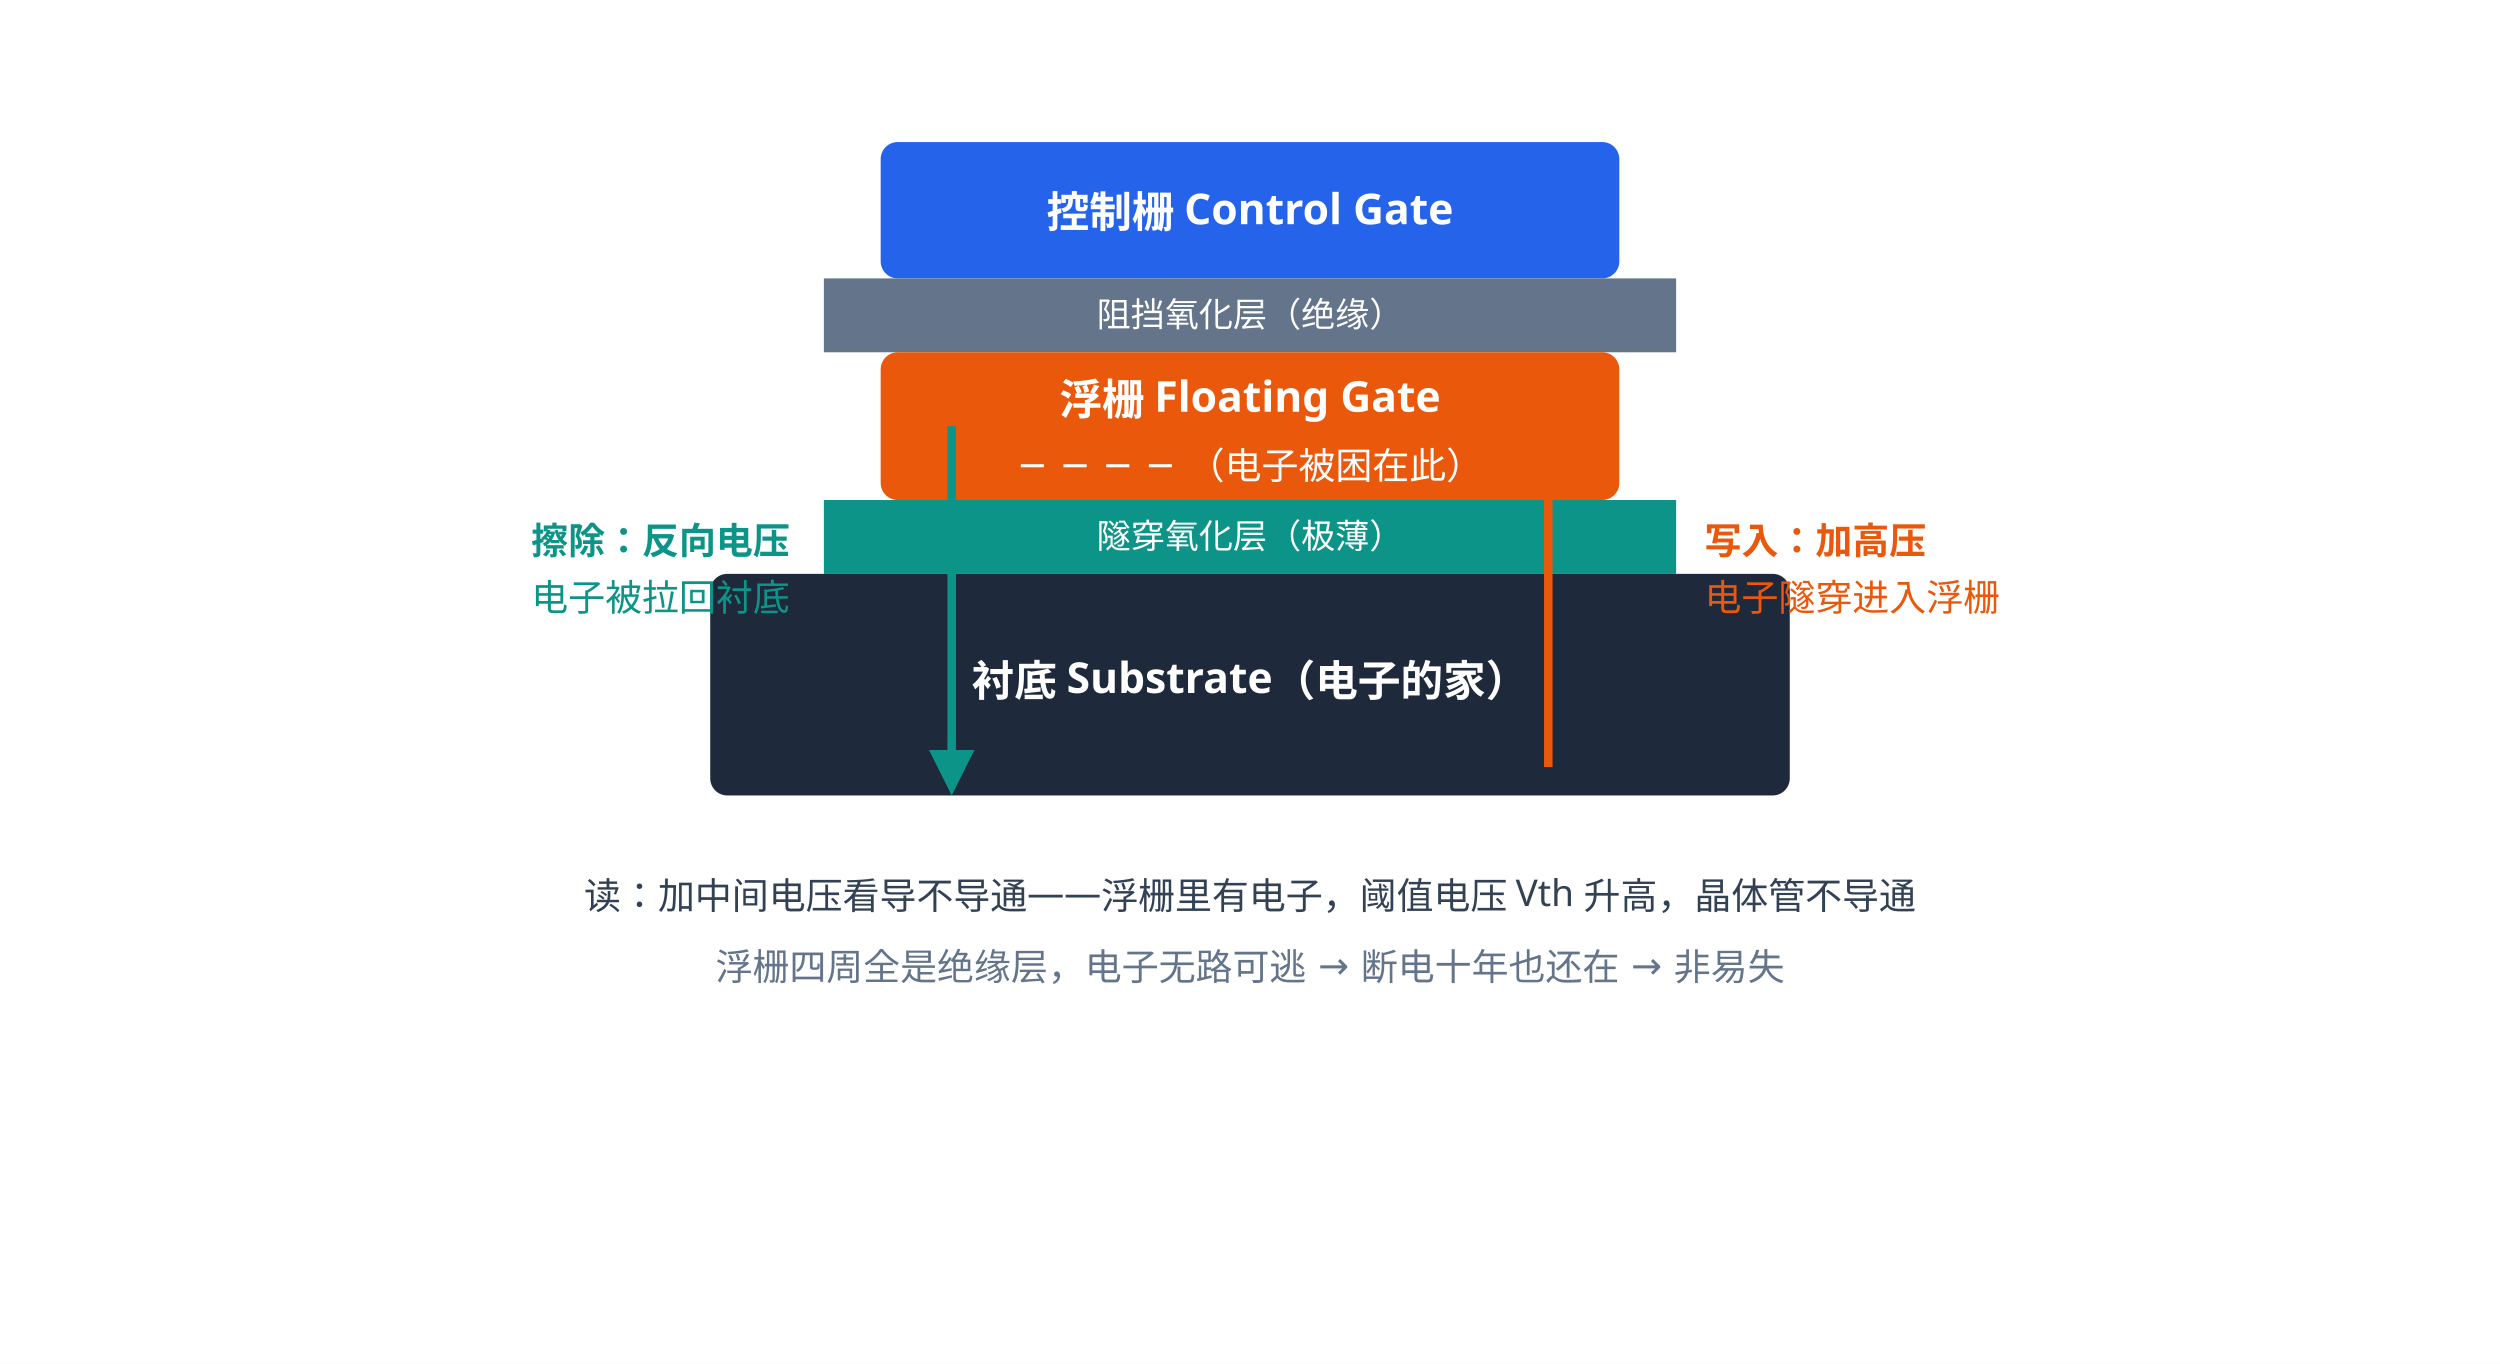
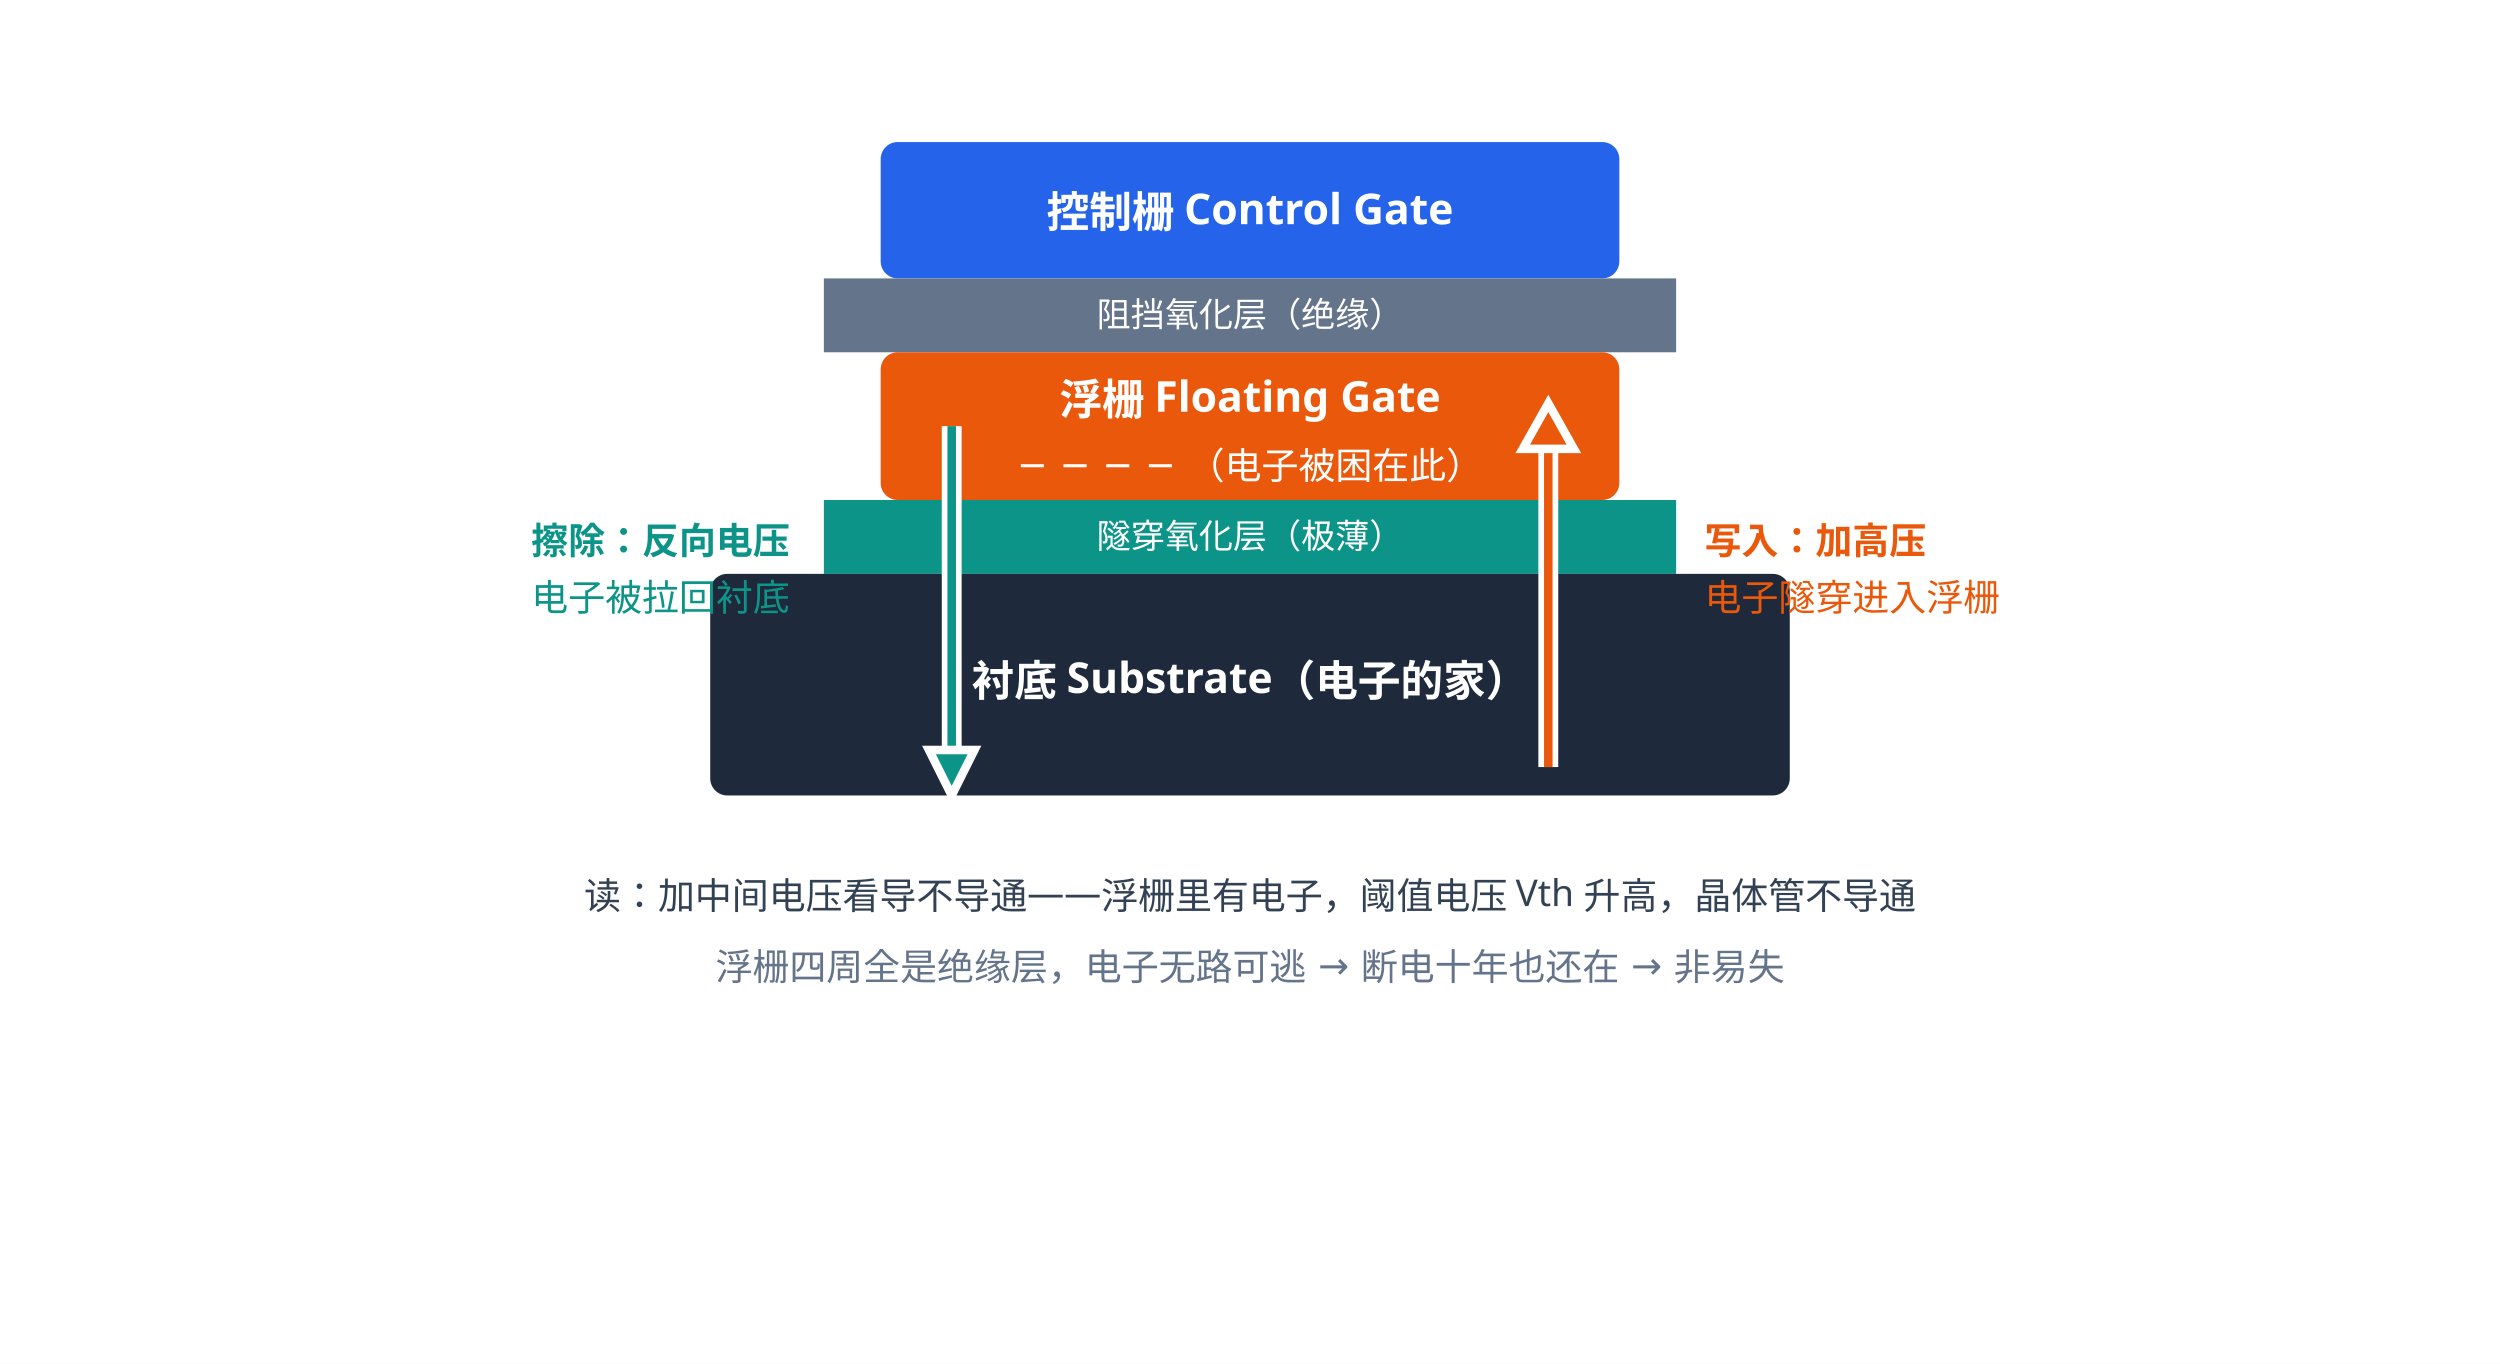
<svg xmlns="http://www.w3.org/2000/svg" viewBox="0 0 880 480" font-family="'PingFang SC','Microsoft YaHei',sans-serif">
  <rect x="0" y="0" width="880" height="480" fill="#ffffff" />
  <rect x="310" y="50" width="260" height="48" rx="6" fill="#2563eb" />
  <text x="440" y="80" text-anchor="middle" fill="#ffffff" font-size="15" font-weight="bold">控制栅 Control Gate</text>
  <rect x="290" y="98" width="300" height="26" fill="#64748b" />
  <text x="440" y="115" text-anchor="middle" fill="#ffffff" font-size="12">阻挡氧化层（绝缘）</text>
  <rect x="310" y="124" width="260" height="52" rx="6" fill="#ea580c" />
  <text x="440" y="146" text-anchor="middle" fill="#ffffff" font-size="15" font-weight="bold">浮栅 Floating Gate</text>
  <text x="440" y="168" text-anchor="middle" fill="#ffffff" font-size="13">− − − − （电子被困在此）</text>
  <rect x="290" y="176" width="300" height="26" fill="#0d9488" />
  <text x="440" y="193" text-anchor="middle" fill="#ffffff" font-size="12">隧穿氧化层（极薄）</text>
  <rect x="250" y="202" width="380" height="78" rx="6" fill="#1e293b" />
  <text x="440" y="245" text-anchor="middle" fill="#ffffff" font-size="15" font-weight="bold">衬底 Substrate（电子的家）</text>
+   <line x1="545" y1="270" x2="545" y2="152" stroke="#ffffff" stroke-width="7" />
  <line x1="545" y1="270" x2="545" y2="152" stroke="#ea580c" stroke-width="3" />
-   <polygon points="545,142 536,158 554,158" fill="#ea580c" />
+   <polygon points="545,142 536,158 554,158" fill="#ea580c" stroke="#ffffff" stroke-width="3" />
  <text x="600" y="195" text-anchor="start" fill="#ea580c" font-size="13" font-weight="bold">写入：加高压</text>
  <text x="600" y="215" text-anchor="start" fill="#ea580c" font-size="13">电子隧穿进入浮栅</text>
+   <line x1="335" y1="150" x2="335" y2="268" stroke="#ffffff" stroke-width="7" />
  <line x1="335" y1="150" x2="335" y2="268" stroke="#0d9488" stroke-width="3" />
-   <polygon points="335,280 327,264 343,264" fill="#0d9488" />
+   <polygon points="335,280 327,264 343,264" fill="#0d9488" stroke="#ffffff" stroke-width="3" />
  <text x="278" y="195" text-anchor="end" fill="#0d9488" font-size="13" font-weight="bold">擦除：反向电压</text>
  <text x="278" y="215" text-anchor="end" fill="#0d9488" font-size="13">电子被拉回衬底</text>
  <text x="440" y="320" text-anchor="middle" fill="#334155" font-size="13">读：加中间电压看导不导通——浮栅里有电子，阈值电压 Vth 升高，晶体管不导通</text>
  <text x="440" y="345" text-anchor="middle" fill="#64748b" font-size="13">浮栅四周全是绝缘层，电子无路可逃 → 断电十年也还在 → 非易失</text>
</svg>
